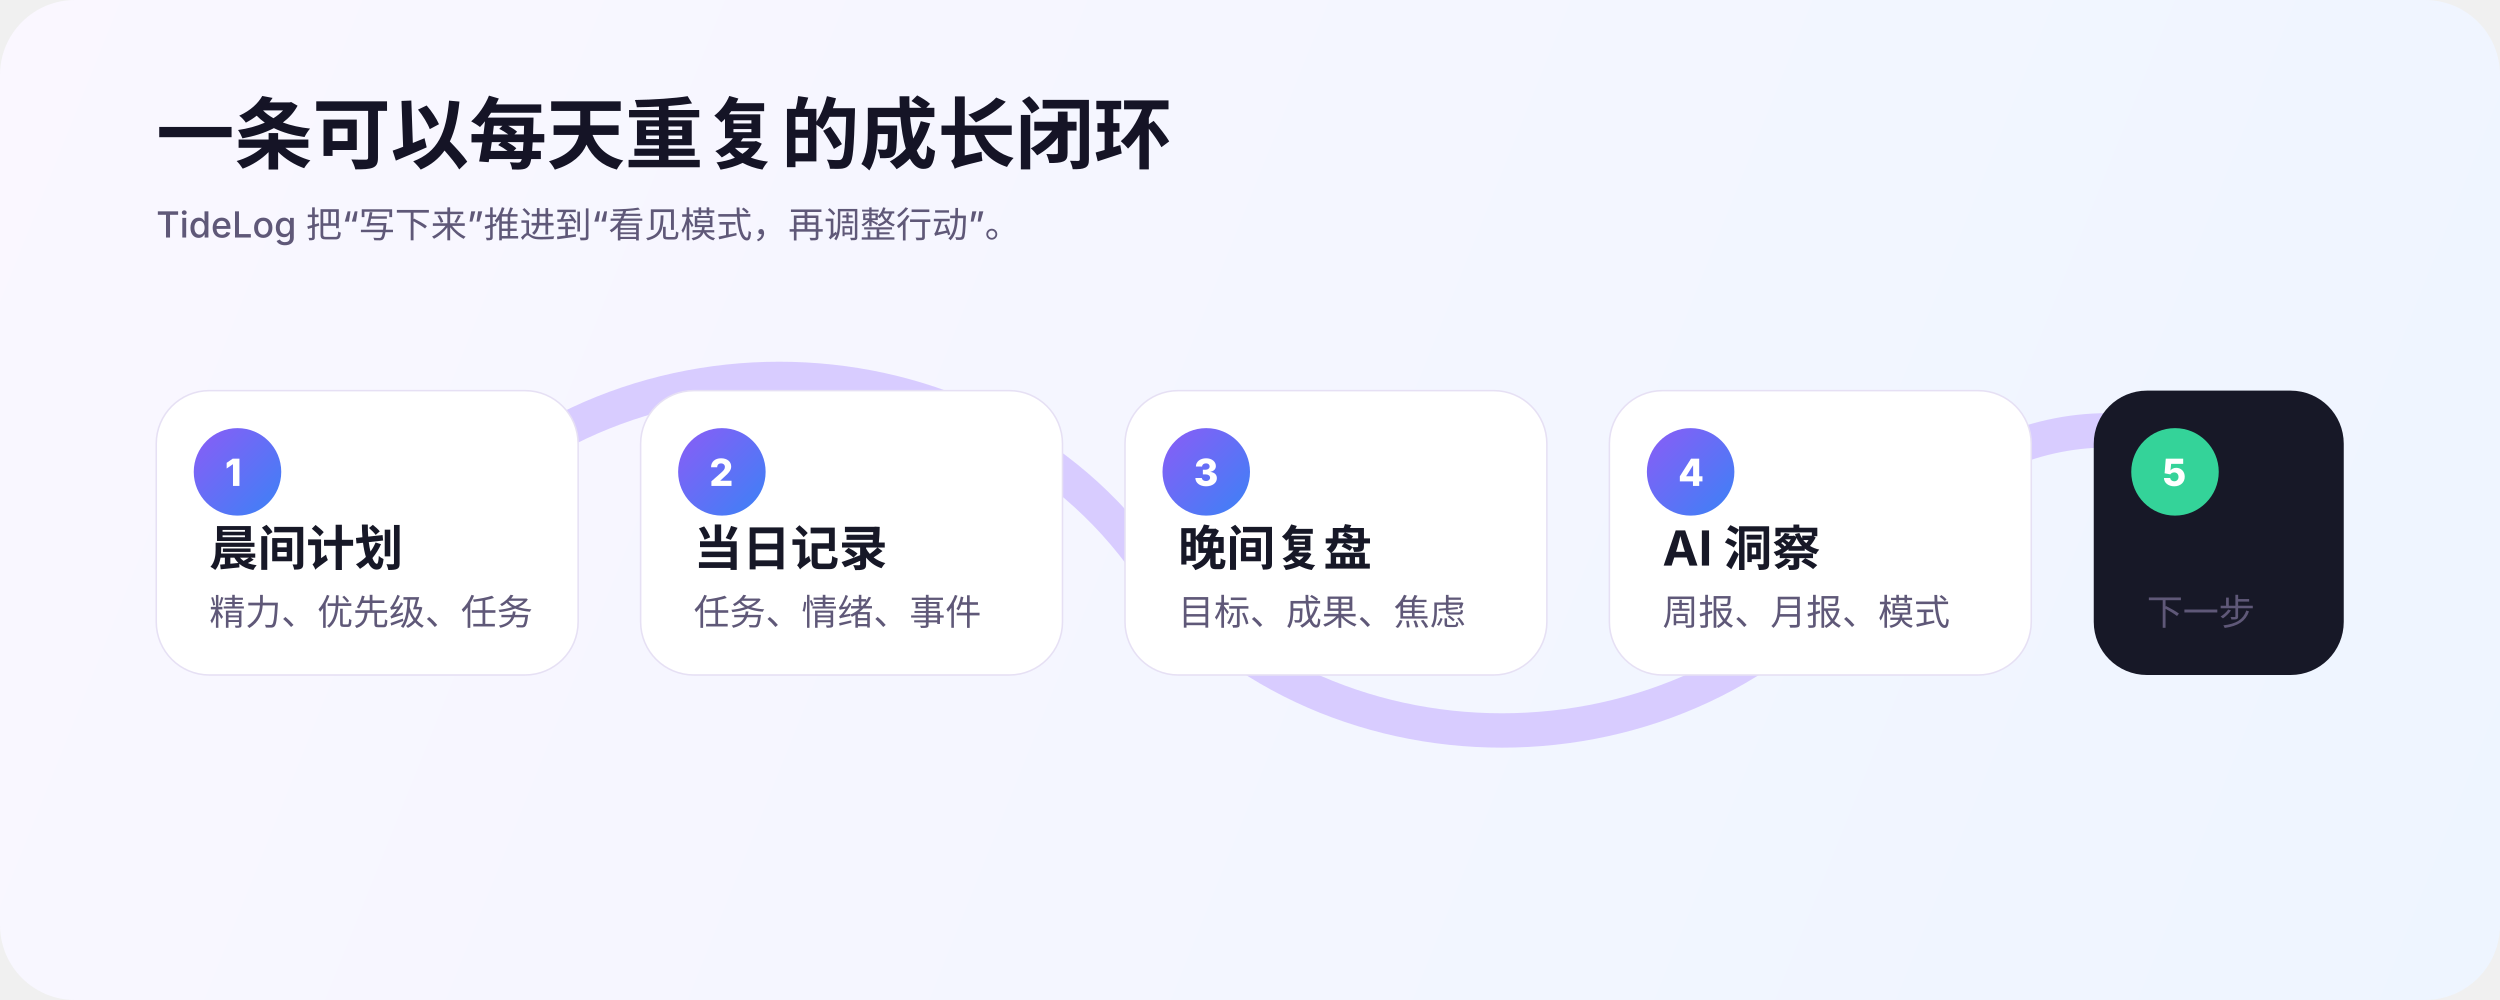
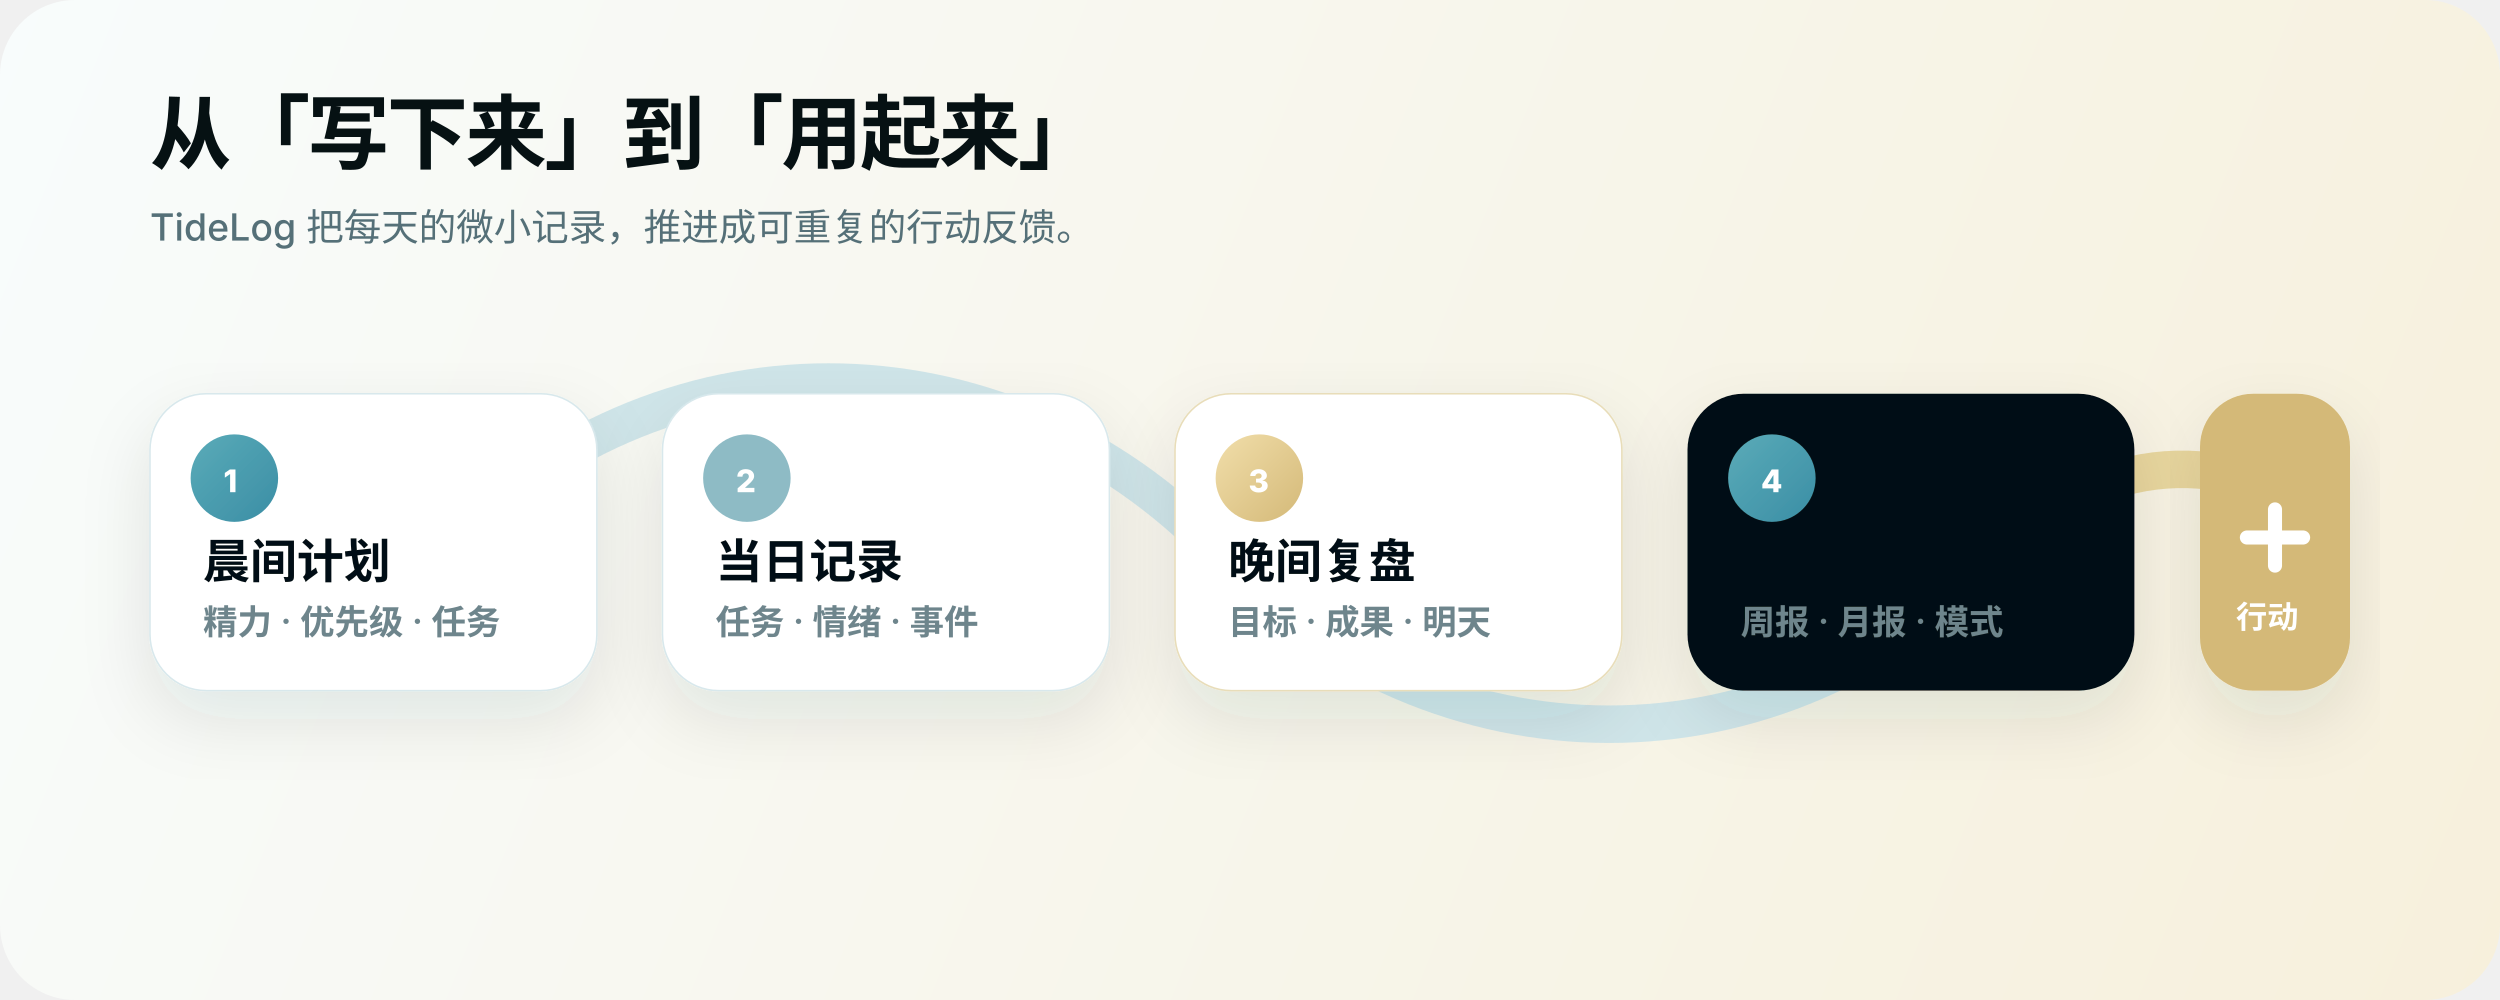
<svg xmlns="http://www.w3.org/2000/svg" width="1600" height="640" viewBox="0 0 1600 640" fill="none" role="img" aria-labelledby="title desc">
  <defs>
    <linearGradient id="bg" x1="0" y1="0" x2="1600" y2="640" gradientUnits="userSpaceOnUse">
-       <stop stop-color="#FAF7FF" />
-       <stop offset="1" stop-color="#EEF5FF" />
+       <stop stop-color="#F8FCFC" />
+       <stop offset="1" stop-color="#F7F0DC" />
    </linearGradient>
-     <linearGradient id="accent" x1="0" y1="0" x2="1" y2="1">
-       <stop stop-color="#8B5CF6" />
-       <stop offset="1" stop-color="#3B82F6" />
+     <linearGradient id="teal" x1="0" y1="0" x2="1" y2="1">
+       <stop stop-color="#5AABB8" />
+       <stop offset="1" stop-color="#3B8EA5" />
    </linearGradient>
+     <linearGradient id="gold" x1="0" y1="0" x2="1" y2="1">
+       <stop stop-color="#F1DEAA" />
+       <stop offset="1" stop-color="#D4B978" />
+     </linearGradient>
+     <filter id="shadow" x="-20%" y="-20%" width="140%" height="150%" color-interpolation-filters="sRGB">
+       <feDropShadow dx="0" dy="18" stdDeviation="22" flood-color="#123844" flood-opacity="0.10" />
+     </filter>
    <style>
-       .h { font: 800 50px -apple-system, BlinkMacSystemFont, "Segoe UI", "PingFang SC", "Microsoft YaHei", sans-serif; fill: #151426; }
-       .t { font: 750 31px -apple-system, BlinkMacSystemFont, "Segoe UI", "PingFang SC", "Microsoft YaHei", sans-serif; fill: #171827; }
-       .p { font: 500 23px -apple-system, BlinkMacSystemFont, "Segoe UI", "PingFang SC", "Microsoft YaHei", sans-serif; fill: #5F5878; }
-       .step { font: 800 24px -apple-system, BlinkMacSystemFont, "Segoe UI", sans-serif; fill: white; }
+       .h { font-family: -apple-system, BlinkMacSystemFont, "SF Pro Display", "PingFang SC", "Microsoft YaHei", sans-serif; font-size: 52px; font-weight: 800; fill: #061113; letter-spacing: -1.5px; }
+       .p { font-family: -apple-system, BlinkMacSystemFont, "SF Pro Text", "PingFang SC", "Microsoft YaHei", sans-serif; font-size: 24px; font-weight: 520; fill: #557078; }
+       .t { font-family: -apple-system, BlinkMacSystemFont, "SF Pro Text", "PingFang SC", "Microsoft YaHei", sans-serif; font-size: 30px; font-weight: 760; fill: #061113; }
+       .n { font-family: -apple-system, BlinkMacSystemFont, "SF Pro Text", sans-serif; font-size: 20px; font-weight: 780; fill: #FFFFFF; }
+       .small { font-family: -apple-system, BlinkMacSystemFont, "SF Pro Text", "PingFang SC", "Microsoft YaHei", sans-serif; font-size: 22px; font-weight: 580; fill: #6E858C; }
    </style>
  </defs>
  <rect width="1600" height="640" rx="48" fill="url(#bg)" />
-   <text x="100" y="104" class="h">一条可以每天重复的成长闭环</text>
-   <text x="100" y="152" class="p">TideLog 把“写下来”推进到“看见模式，再调整行动”。</text>
-   <path d="M266 355C380 205 618 205 730 355C842 505 1080 505 1194 355" stroke="#D8CCFF" stroke-width="22" stroke-linecap="round" />
-   <path d="M1200 355C1276 255 1398 255 1458 323" stroke="#D8CCFF" stroke-width="22" stroke-linecap="round" />
-   <path d="M1458 323L1426 318M1458 323L1450 292" stroke="#D8CCFF" stroke-width="22" stroke-linecap="round" />
-   <g transform="translate(100 250)">
-     <rect width="270" height="182" rx="34" fill="white" stroke="#E6E0F4" />
-     <circle cx="52" cy="52" r="28" fill="url(#accent)" />
-     <text x="44" y="61" class="step">1</text>
-     <text x="34" y="112" class="t">晨间计划</text>
-     <text x="34" y="150" class="p">精力、优先级、任务</text>
+   <text x="96" y="104" class="h">从「写下来」到「用起来」</text>
+   <text x="96" y="154" class="p">TideLog 把每天的微小记录，推进成可重复的行动反馈。</text>
+   <path d="M282 354C420 208 640 208 780 354C920 500 1140 500 1278 354" stroke="#CFE5E9" stroke-width="24" stroke-linecap="round" />
+   <path d="M1280 354C1342 288 1430 284 1492 336" stroke="#E7D59D" stroke-width="24" stroke-linecap="round" />
+   <path d="M1492 336L1455 333M1492 336L1481 300" stroke="#E7D59D" stroke-width="24" stroke-linecap="round" />
+   <g transform="translate(96 252)" filter="url(#shadow)">
+     <rect width="286" height="190" rx="36" fill="#FFFFFF" stroke="#D8E8EC" />
+     <circle cx="54" cy="54" r="28" fill="url(#teal)" />
+     <text x="47" y="63" class="n">1</text>
+     <text x="34" y="118" class="t">晨间计划</text>
+     <text x="34" y="154" class="small">精力 · 优先级 · 任务</text>
  </g>
-   <g transform="translate(410 250)">
-     <rect width="270" height="182" rx="34" fill="white" stroke="#E6E0F4" />
-     <circle cx="52" cy="52" r="28" fill="url(#accent)" />
-     <text x="44" y="61" class="step">2</text>
-     <text x="34" y="112" class="t">当日记录</text>
-     <text x="34" y="150" class="p">任务、情绪、事件</text>
+   <g transform="translate(424 252)" filter="url(#shadow)">
+     <rect width="286" height="190" rx="36" fill="#FFFFFF" stroke="#D8E8EC" />
+     <circle cx="54" cy="54" r="28" fill="#8EBBC5" />
+     <text x="47" y="63" class="n">2</text>
+     <text x="34" y="118" class="t">当日记录</text>
+     <text x="34" y="154" class="small">任务 · 情绪 · 事件</text>
  </g>
-   <g transform="translate(720 250)">
-     <rect width="270" height="182" rx="34" fill="white" stroke="#E6E0F4" />
-     <circle cx="52" cy="52" r="28" fill="url(#accent)" />
-     <text x="44" y="61" class="step">3</text>
-     <text x="34" y="112" class="t">晚间复盘</text>
-     <text x="34" y="150" class="p">目标、成果、焦虑</text>
+   <g transform="translate(752 252)" filter="url(#shadow)">
+     <rect width="286" height="190" rx="36" fill="#FFFFFF" stroke="#E8DDB9" />
+     <circle cx="54" cy="54" r="28" fill="url(#gold)" />
+     <text x="47" y="63" class="n">3</text>
+     <text x="34" y="118" class="t">晚间复盘</text>
+     <text x="34" y="154" class="small">目标 · 成果 · 明天</text>
  </g>
-   <g transform="translate(1030 250)">
-     <rect width="270" height="182" rx="34" fill="white" stroke="#E6E0F4" />
-     <circle cx="52" cy="52" r="28" fill="url(#accent)" />
-     <text x="44" y="61" class="step">4</text>
-     <text x="34" y="112" class="t">AI 洞察</text>
-     <text x="34" y="150" class="p">周报、月报、模式</text>
+   <g transform="translate(1080 252)" filter="url(#shadow)">
+     <rect width="286" height="190" rx="36" fill="#061113" />
+     <circle cx="54" cy="54" r="28" fill="url(#teal)" />
+     <text x="47" y="63" class="n">4</text>
+     <text x="34" y="118" class="t" fill="#FFFFFF">AI 洞察</text>
+     <text x="34" y="154" class="small" fill="#CFE5E9">周报 · 月报 · 模式</text>
  </g>
-   <g transform="translate(1340 250)">
-     <rect width="160" height="182" rx="34" fill="#171827" />
-     <circle cx="52" cy="52" r="28" fill="#34D399" />
-     <text x="44" y="61" class="step">5</text>
-     <text x="34" y="112" class="t" fill="#FFFFFF">行动</text>
-     <text x="34" y="150" class="p" fill="#C4BEDA">下一步</text>
+   <g transform="translate(1408 252)" filter="url(#shadow)">
+     <rect width="96" height="190" rx="34" fill="#D4B978" />
+     <path d="M30 92H66M48 74V110" stroke="#FFFFFF" stroke-width="9" stroke-linecap="round" />
+     <text x="23" y="150" class="n">行动</text>
  </g>
</svg>
